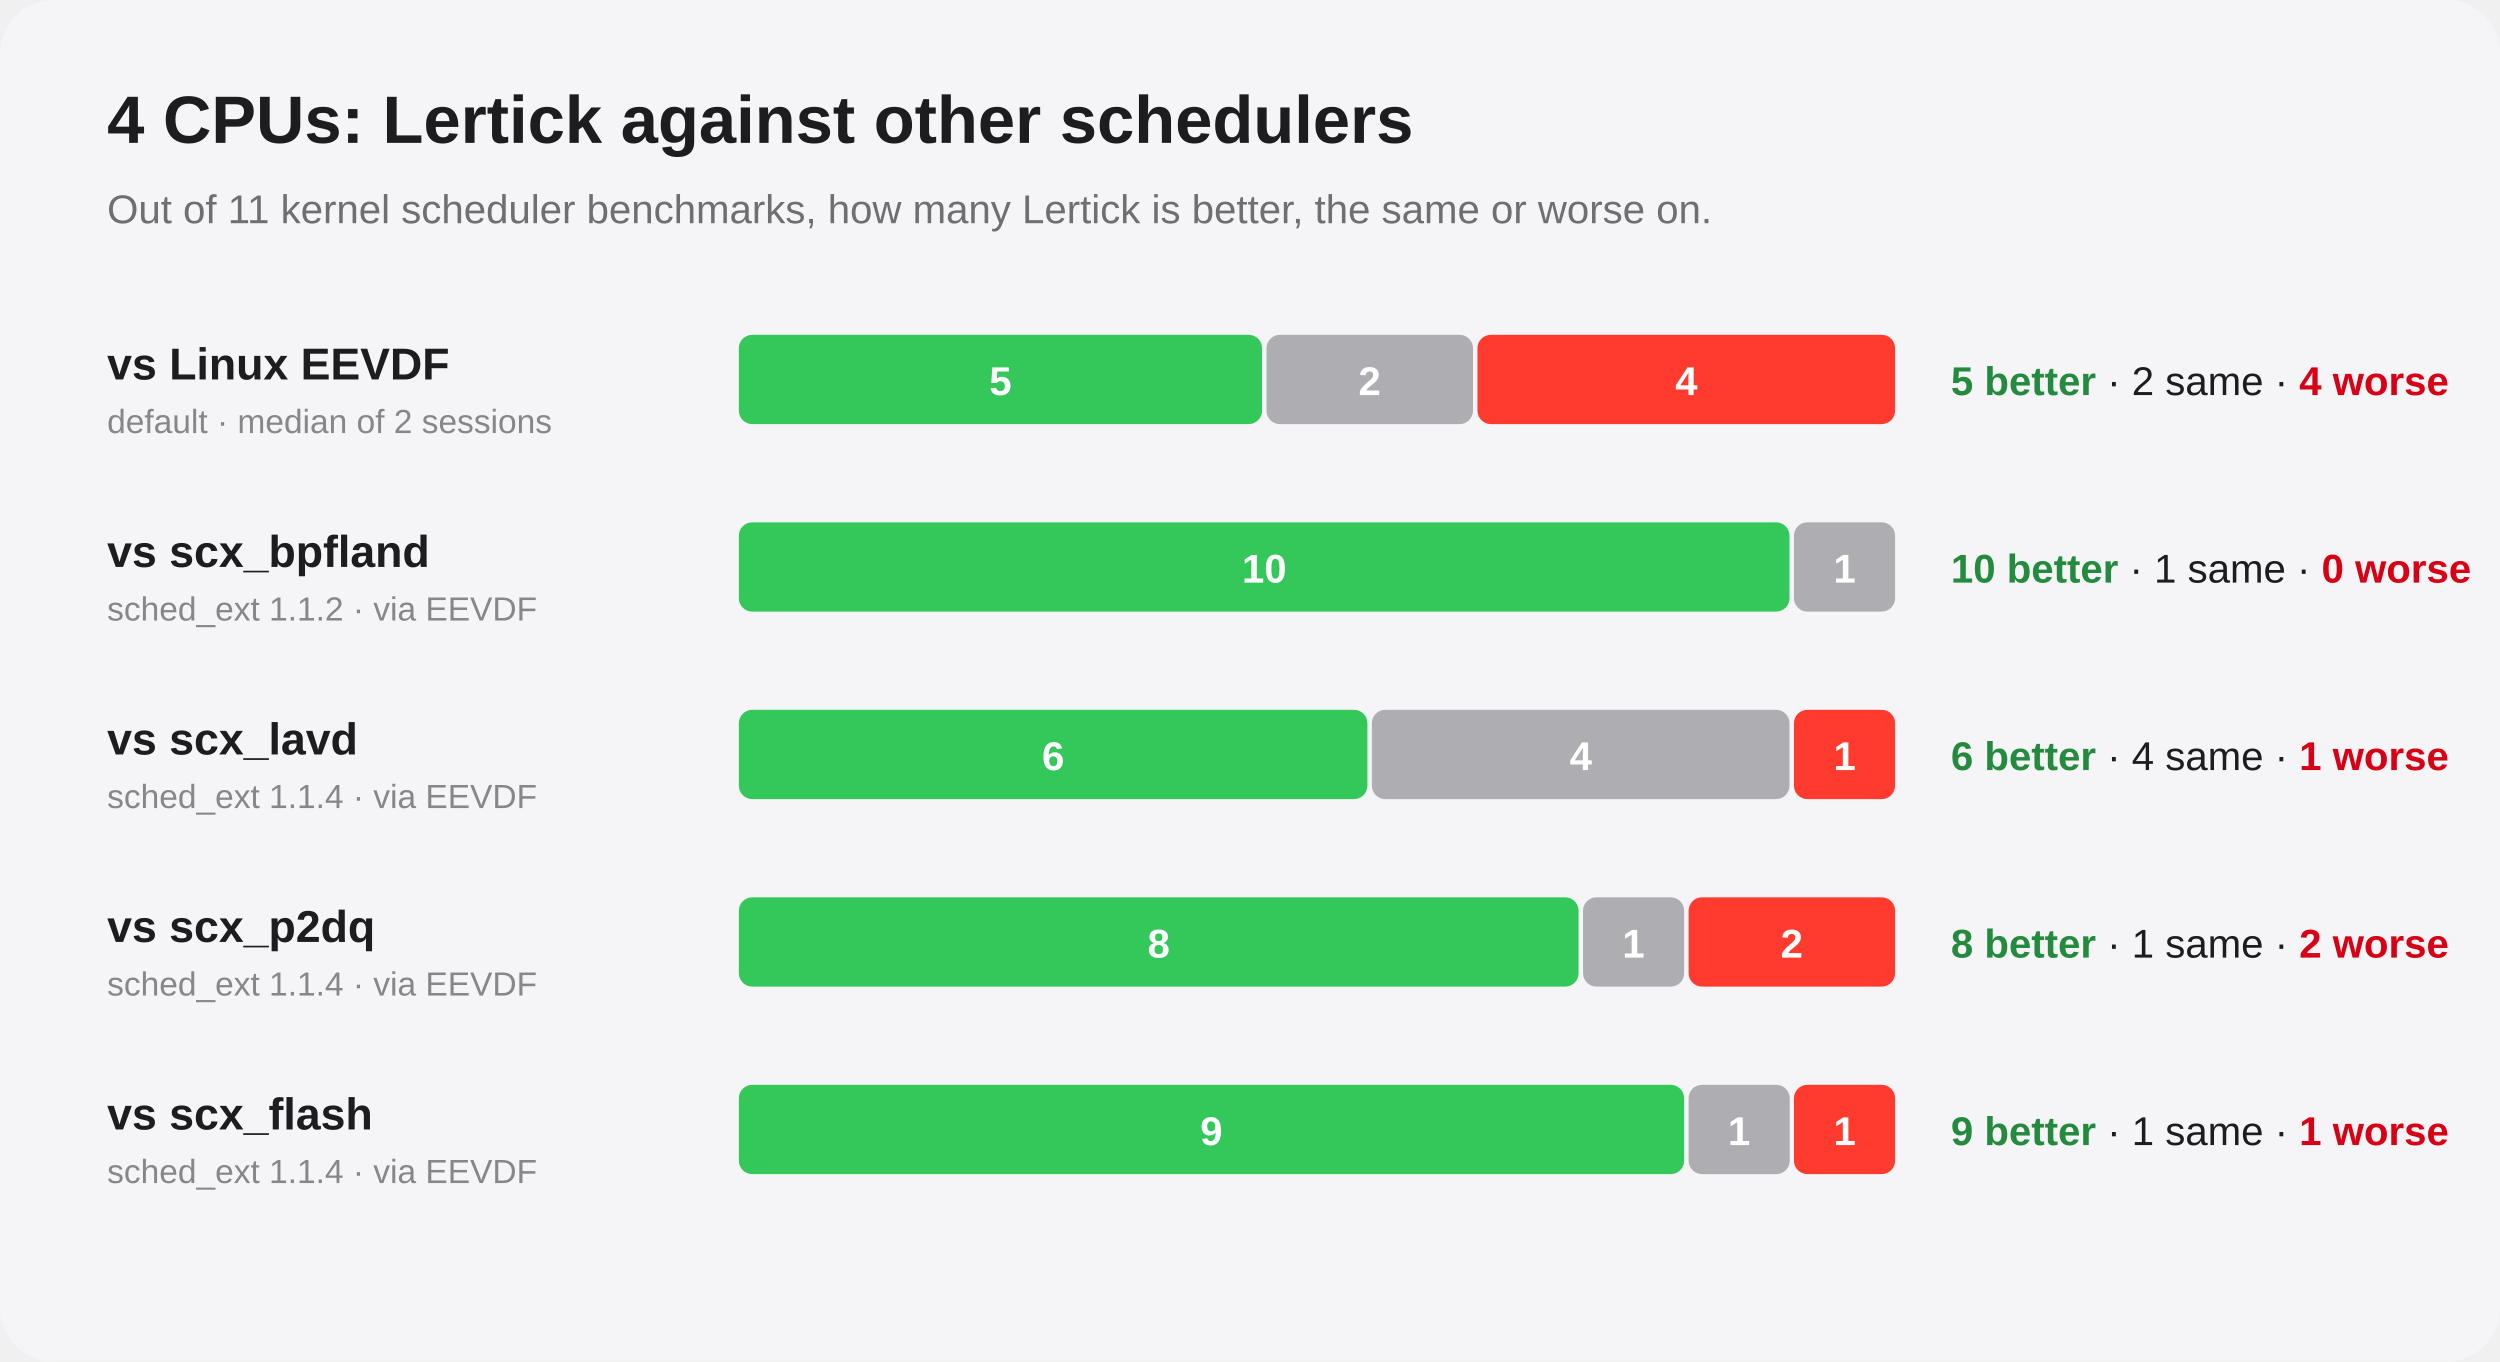
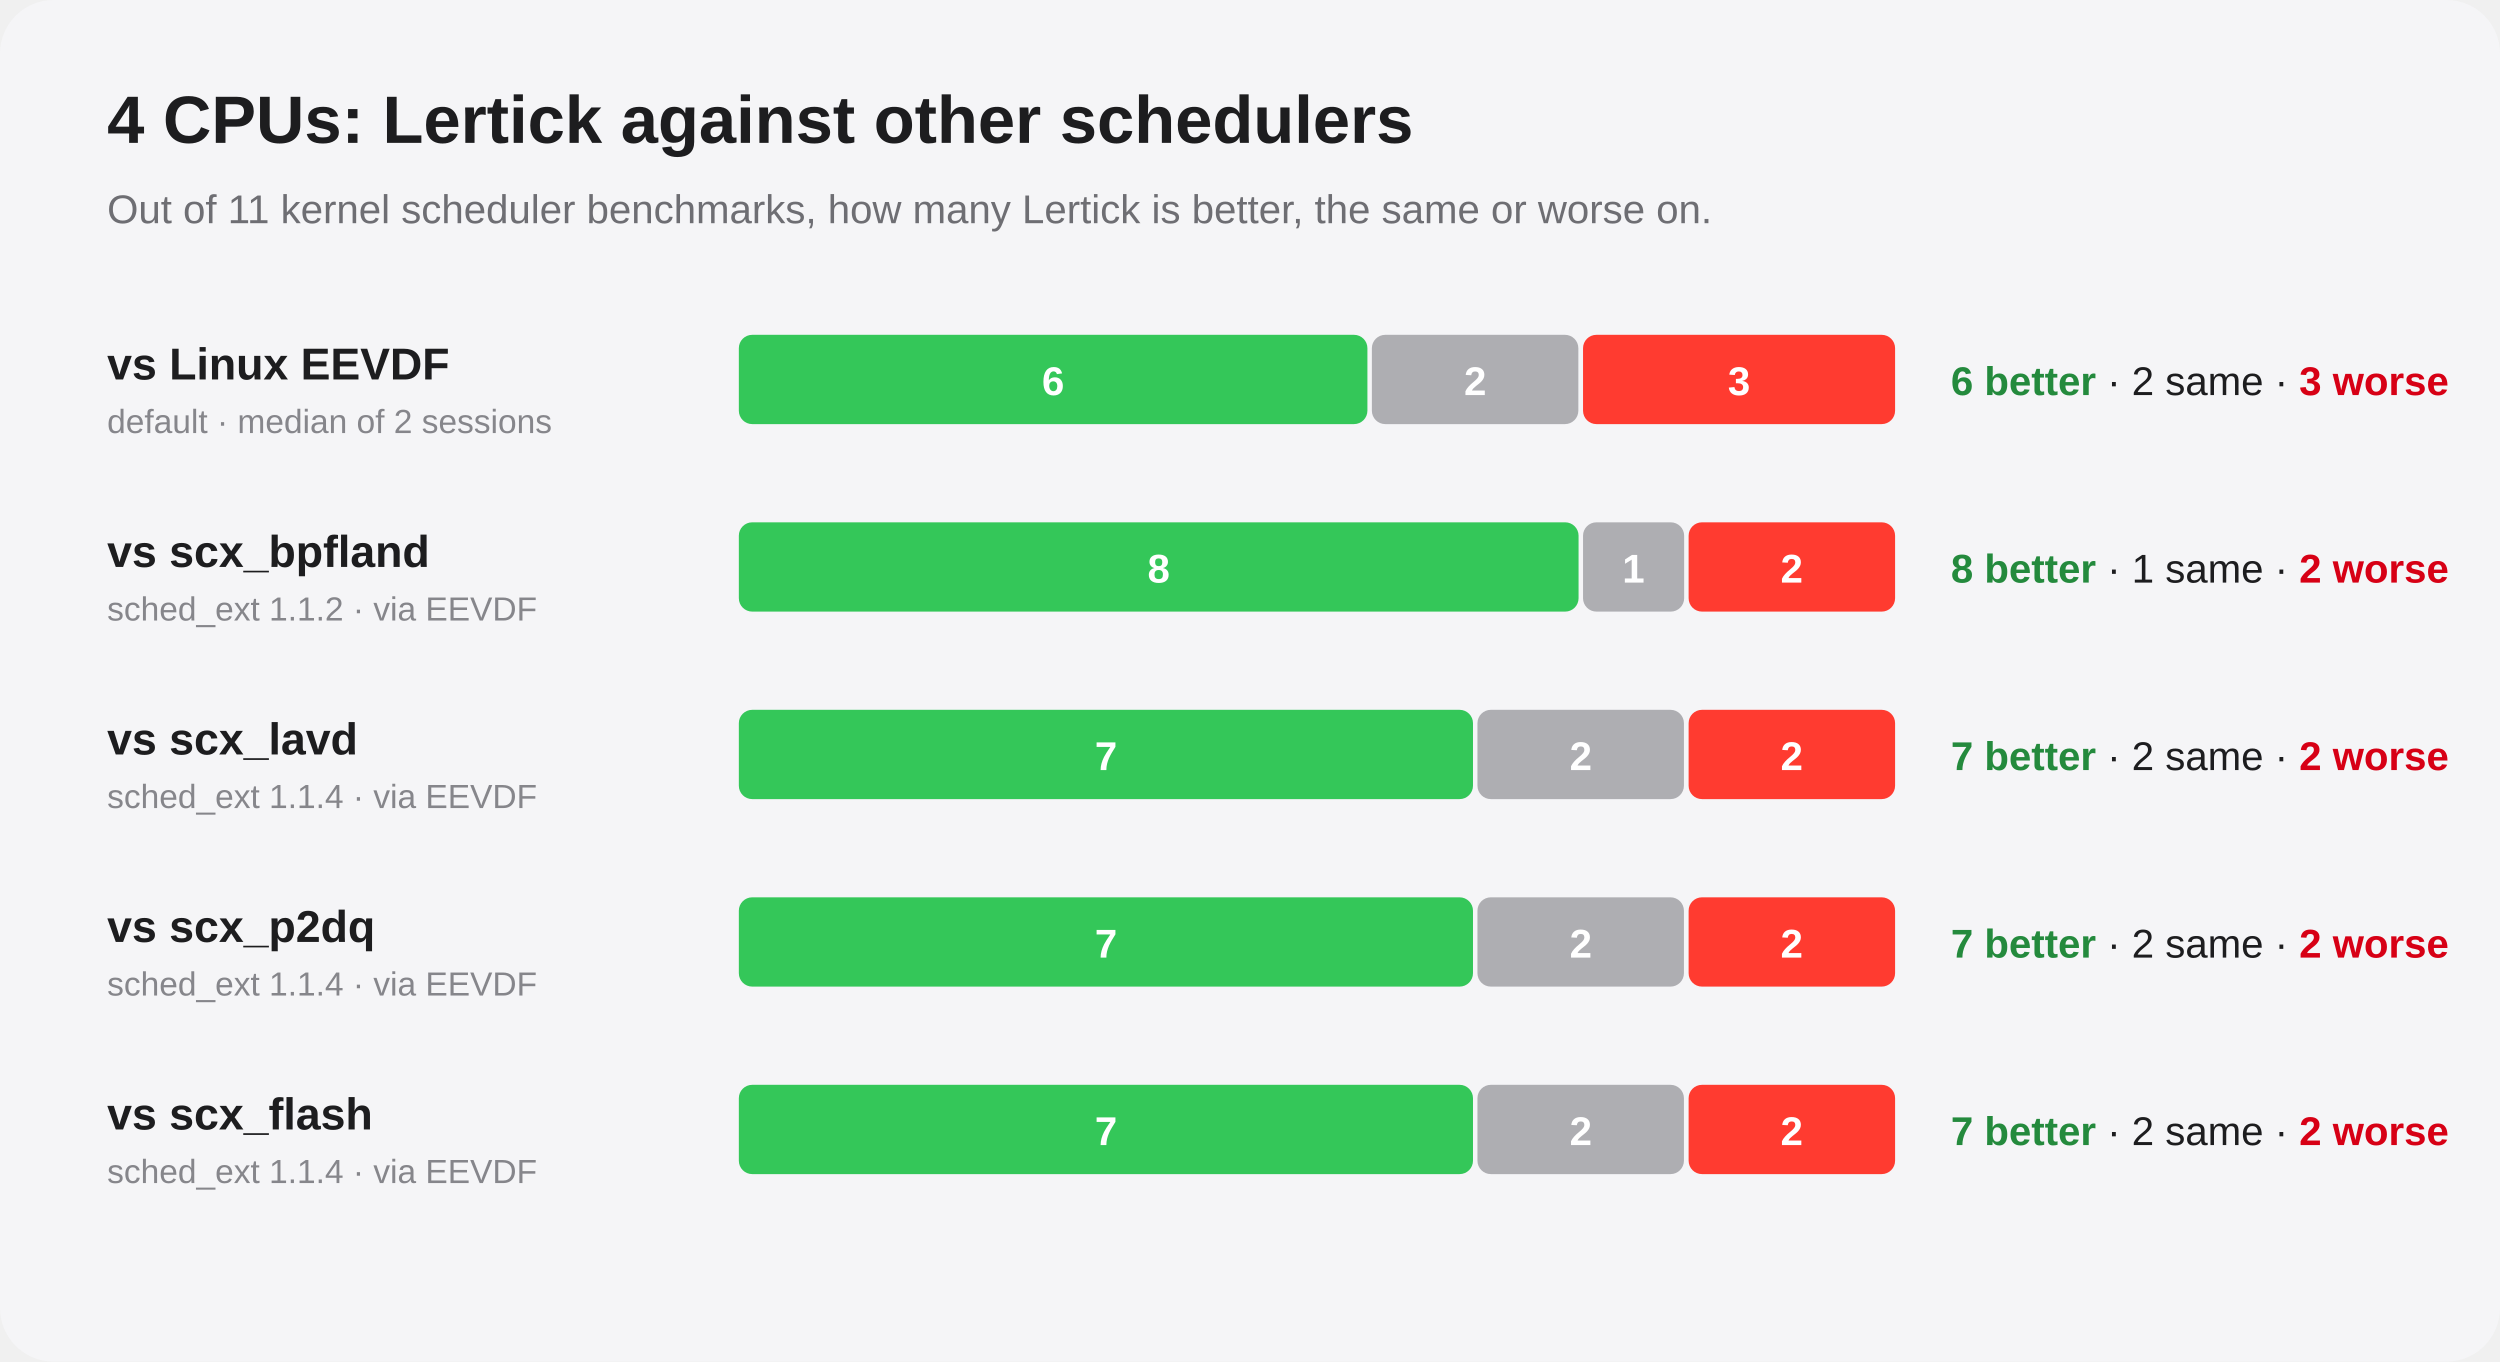
<svg xmlns="http://www.w3.org/2000/svg" width="1120" height="610" viewBox="0 0 1120 610" role="img" aria-labelledby="t d">
  <rect width="1120" height="610" rx="24" fill="#f5f5f7" />
  <text x="48" y="64" font-family="-apple-system,BlinkMacSystemFont,SF Pro Display,Segoe UI,Arial,sans-serif" font-size="30" font-weight="700" fill="#1d1d1f">4 CPUs: Lertick against other schedulers</text>
  <text x="48" y="100" font-family="-apple-system,BlinkMacSystemFont,SF Pro Display,Segoe UI,Arial,sans-serif" font-size="18" fill="#6e6e73">Out of 11 kernel scheduler benchmarks, how many Lertick is better, the same or worse on.</text>
  <text x="48" y="170" font-family="-apple-system,BlinkMacSystemFont,SF Pro Display,Segoe UI,Arial,sans-serif" font-size="20" font-weight="600" fill="#1d1d1f">vs Linux EEVDF</text>
  <text x="48" y="194" font-family="-apple-system,BlinkMacSystemFont,SF Pro Display,Segoe UI,Arial,sans-serif" font-size="15" fill="#86868b">default · median of 2 sessions</text>
-   <rect x="331.0" y="150" width="234.4" height="40" rx="6" fill="#34c759" />
-   <text x="448.2" y="177" text-anchor="middle" font-family="-apple-system,BlinkMacSystemFont,SF Pro Display,Segoe UI,Arial,sans-serif" font-size="18" font-weight="700" fill="#ffffff">5</text>
-   <rect x="567.4" y="150" width="92.5" height="40" rx="6" fill="#aeaeb2" />
-   <text x="613.6" y="177" text-anchor="middle" font-family="-apple-system,BlinkMacSystemFont,SF Pro Display,Segoe UI,Arial,sans-serif" font-size="18" font-weight="700" fill="#ffffff">2</text>
-   <rect x="661.9" y="150" width="187.1" height="40" rx="6" fill="#ff3b30" />
-   <text x="755.5" y="177" text-anchor="middle" font-family="-apple-system,BlinkMacSystemFont,SF Pro Display,Segoe UI,Arial,sans-serif" font-size="18" font-weight="700" fill="#ffffff">4</text>
+   <rect x="331.0" y="150" width="281.6" height="40" rx="6" fill="#34c759" />
+   <text x="471.8" y="177" text-anchor="middle" font-family="-apple-system,BlinkMacSystemFont,SF Pro Display,Segoe UI,Arial,sans-serif" font-size="18" font-weight="700" fill="#ffffff">6</text>
+   <rect x="614.6" y="150" width="92.5" height="40" rx="6" fill="#aeaeb2" />
+   <text x="660.9" y="177" text-anchor="middle" font-family="-apple-system,BlinkMacSystemFont,SF Pro Display,Segoe UI,Arial,sans-serif" font-size="18" font-weight="700" fill="#ffffff">2</text>
+   <rect x="709.2" y="150" width="139.8" height="40" rx="6" fill="#ff3b30" />
+   <text x="779.1" y="177" text-anchor="middle" font-family="-apple-system,BlinkMacSystemFont,SF Pro Display,Segoe UI,Arial,sans-serif" font-size="18" font-weight="700" fill="#ffffff">3</text>
  <text x="874" y="177" font-family="-apple-system,BlinkMacSystemFont,SF Pro Display,Segoe UI,Arial,sans-serif" font-size="18" fill="#1d1d1f">
-     <tspan fill="#248a3d" font-weight="700">5 better</tspan> · 2 same · <tspan fill="#d70015" font-weight="700">4 worse</tspan>
+     <tspan fill="#248a3d" font-weight="700">6 better</tspan> · 2 same · <tspan fill="#d70015" font-weight="700">3 worse</tspan>
  </text>
  <text x="48" y="254" font-family="-apple-system,BlinkMacSystemFont,SF Pro Display,Segoe UI,Arial,sans-serif" font-size="20" font-weight="600" fill="#1d1d1f">vs scx_bpfland</text>
  <text x="48" y="278" font-family="-apple-system,BlinkMacSystemFont,SF Pro Display,Segoe UI,Arial,sans-serif" font-size="15" fill="#86868b">sched_ext 1.1.2 · via EEVDF</text>
-   <rect x="331.0" y="234" width="470.7" height="40" rx="6" fill="#34c759" />
-   <text x="566.4" y="261" text-anchor="middle" font-family="-apple-system,BlinkMacSystemFont,SF Pro Display,Segoe UI,Arial,sans-serif" font-size="18" font-weight="700" fill="#ffffff">10</text>
-   <rect x="803.7" y="234" width="45.3" height="40" rx="6" fill="#aeaeb2" />
-   <text x="826.4" y="261" text-anchor="middle" font-family="-apple-system,BlinkMacSystemFont,SF Pro Display,Segoe UI,Arial,sans-serif" font-size="18" font-weight="700" fill="#ffffff">1</text>
+   <rect x="331.0" y="234" width="376.2" height="40" rx="6" fill="#34c759" />
+   <text x="519.1" y="261" text-anchor="middle" font-family="-apple-system,BlinkMacSystemFont,SF Pro Display,Segoe UI,Arial,sans-serif" font-size="18" font-weight="700" fill="#ffffff">8</text>
+   <rect x="709.2" y="234" width="45.3" height="40" rx="6" fill="#aeaeb2" />
+   <text x="731.8" y="261" text-anchor="middle" font-family="-apple-system,BlinkMacSystemFont,SF Pro Display,Segoe UI,Arial,sans-serif" font-size="18" font-weight="700" fill="#ffffff">1</text>
+   <rect x="756.5" y="234" width="92.5" height="40" rx="6" fill="#ff3b30" />
+   <text x="802.7" y="261" text-anchor="middle" font-family="-apple-system,BlinkMacSystemFont,SF Pro Display,Segoe UI,Arial,sans-serif" font-size="18" font-weight="700" fill="#ffffff">2</text>
  <text x="874" y="261" font-family="-apple-system,BlinkMacSystemFont,SF Pro Display,Segoe UI,Arial,sans-serif" font-size="18" fill="#1d1d1f">
-     <tspan fill="#248a3d" font-weight="700">10 better</tspan> · 1 same · <tspan fill="#d70015" font-weight="700">0 worse</tspan>
+     <tspan fill="#248a3d" font-weight="700">8 better</tspan> · 1 same · <tspan fill="#d70015" font-weight="700">2 worse</tspan>
  </text>
  <text x="48" y="338" font-family="-apple-system,BlinkMacSystemFont,SF Pro Display,Segoe UI,Arial,sans-serif" font-size="20" font-weight="600" fill="#1d1d1f">vs scx_lavd</text>
  <text x="48" y="362" font-family="-apple-system,BlinkMacSystemFont,SF Pro Display,Segoe UI,Arial,sans-serif" font-size="15" fill="#86868b">sched_ext 1.1.4 · via EEVDF</text>
-   <rect x="331.0" y="318" width="281.6" height="40" rx="6" fill="#34c759" />
-   <text x="471.8" y="345" text-anchor="middle" font-family="-apple-system,BlinkMacSystemFont,SF Pro Display,Segoe UI,Arial,sans-serif" font-size="18" font-weight="700" fill="#ffffff">6</text>
-   <rect x="614.6" y="318" width="187.1" height="40" rx="6" fill="#aeaeb2" />
-   <text x="708.2" y="345" text-anchor="middle" font-family="-apple-system,BlinkMacSystemFont,SF Pro Display,Segoe UI,Arial,sans-serif" font-size="18" font-weight="700" fill="#ffffff">4</text>
-   <rect x="803.7" y="318" width="45.3" height="40" rx="6" fill="#ff3b30" />
-   <text x="826.4" y="345" text-anchor="middle" font-family="-apple-system,BlinkMacSystemFont,SF Pro Display,Segoe UI,Arial,sans-serif" font-size="18" font-weight="700" fill="#ffffff">1</text>
+   <rect x="331.0" y="318" width="328.9" height="40" rx="6" fill="#34c759" />
+   <text x="495.5" y="345" text-anchor="middle" font-family="-apple-system,BlinkMacSystemFont,SF Pro Display,Segoe UI,Arial,sans-serif" font-size="18" font-weight="700" fill="#ffffff">7</text>
+   <rect x="661.9" y="318" width="92.5" height="40" rx="6" fill="#aeaeb2" />
+   <text x="708.2" y="345" text-anchor="middle" font-family="-apple-system,BlinkMacSystemFont,SF Pro Display,Segoe UI,Arial,sans-serif" font-size="18" font-weight="700" fill="#ffffff">2</text>
+   <rect x="756.5" y="318" width="92.5" height="40" rx="6" fill="#ff3b30" />
+   <text x="802.7" y="345" text-anchor="middle" font-family="-apple-system,BlinkMacSystemFont,SF Pro Display,Segoe UI,Arial,sans-serif" font-size="18" font-weight="700" fill="#ffffff">2</text>
  <text x="874" y="345" font-family="-apple-system,BlinkMacSystemFont,SF Pro Display,Segoe UI,Arial,sans-serif" font-size="18" fill="#1d1d1f">
-     <tspan fill="#248a3d" font-weight="700">6 better</tspan> · 4 same · <tspan fill="#d70015" font-weight="700">1 worse</tspan>
+     <tspan fill="#248a3d" font-weight="700">7 better</tspan> · 2 same · <tspan fill="#d70015" font-weight="700">2 worse</tspan>
  </text>
  <text x="48" y="422" font-family="-apple-system,BlinkMacSystemFont,SF Pro Display,Segoe UI,Arial,sans-serif" font-size="20" font-weight="600" fill="#1d1d1f">vs scx_p2dq</text>
  <text x="48" y="446" font-family="-apple-system,BlinkMacSystemFont,SF Pro Display,Segoe UI,Arial,sans-serif" font-size="15" fill="#86868b">sched_ext 1.1.4 · via EEVDF</text>
-   <rect x="331.0" y="402" width="376.2" height="40" rx="6" fill="#34c759" />
-   <text x="519.1" y="429" text-anchor="middle" font-family="-apple-system,BlinkMacSystemFont,SF Pro Display,Segoe UI,Arial,sans-serif" font-size="18" font-weight="700" fill="#ffffff">8</text>
-   <rect x="709.2" y="402" width="45.3" height="40" rx="6" fill="#aeaeb2" />
-   <text x="731.8" y="429" text-anchor="middle" font-family="-apple-system,BlinkMacSystemFont,SF Pro Display,Segoe UI,Arial,sans-serif" font-size="18" font-weight="700" fill="#ffffff">1</text>
+   <rect x="331.0" y="402" width="328.9" height="40" rx="6" fill="#34c759" />
+   <text x="495.5" y="429" text-anchor="middle" font-family="-apple-system,BlinkMacSystemFont,SF Pro Display,Segoe UI,Arial,sans-serif" font-size="18" font-weight="700" fill="#ffffff">7</text>
+   <rect x="661.9" y="402" width="92.5" height="40" rx="6" fill="#aeaeb2" />
+   <text x="708.2" y="429" text-anchor="middle" font-family="-apple-system,BlinkMacSystemFont,SF Pro Display,Segoe UI,Arial,sans-serif" font-size="18" font-weight="700" fill="#ffffff">2</text>
  <rect x="756.5" y="402" width="92.5" height="40" rx="6" fill="#ff3b30" />
  <text x="802.7" y="429" text-anchor="middle" font-family="-apple-system,BlinkMacSystemFont,SF Pro Display,Segoe UI,Arial,sans-serif" font-size="18" font-weight="700" fill="#ffffff">2</text>
  <text x="874" y="429" font-family="-apple-system,BlinkMacSystemFont,SF Pro Display,Segoe UI,Arial,sans-serif" font-size="18" fill="#1d1d1f">
-     <tspan fill="#248a3d" font-weight="700">8 better</tspan> · 1 same · <tspan fill="#d70015" font-weight="700">2 worse</tspan>
+     <tspan fill="#248a3d" font-weight="700">7 better</tspan> · 2 same · <tspan fill="#d70015" font-weight="700">2 worse</tspan>
  </text>
  <text x="48" y="506" font-family="-apple-system,BlinkMacSystemFont,SF Pro Display,Segoe UI,Arial,sans-serif" font-size="20" font-weight="600" fill="#1d1d1f">vs scx_flash</text>
  <text x="48" y="530" font-family="-apple-system,BlinkMacSystemFont,SF Pro Display,Segoe UI,Arial,sans-serif" font-size="15" fill="#86868b">sched_ext 1.1.4 · via EEVDF</text>
-   <rect x="331.0" y="486" width="423.5" height="40" rx="6" fill="#34c759" />
-   <text x="542.7" y="513" text-anchor="middle" font-family="-apple-system,BlinkMacSystemFont,SF Pro Display,Segoe UI,Arial,sans-serif" font-size="18" font-weight="700" fill="#ffffff">9</text>
-   <rect x="756.5" y="486" width="45.3" height="40" rx="6" fill="#aeaeb2" />
-   <text x="779.1" y="513" text-anchor="middle" font-family="-apple-system,BlinkMacSystemFont,SF Pro Display,Segoe UI,Arial,sans-serif" font-size="18" font-weight="700" fill="#ffffff">1</text>
-   <rect x="803.7" y="486" width="45.3" height="40" rx="6" fill="#ff3b30" />
-   <text x="826.4" y="513" text-anchor="middle" font-family="-apple-system,BlinkMacSystemFont,SF Pro Display,Segoe UI,Arial,sans-serif" font-size="18" font-weight="700" fill="#ffffff">1</text>
+   <rect x="331.0" y="486" width="328.9" height="40" rx="6" fill="#34c759" />
+   <text x="495.5" y="513" text-anchor="middle" font-family="-apple-system,BlinkMacSystemFont,SF Pro Display,Segoe UI,Arial,sans-serif" font-size="18" font-weight="700" fill="#ffffff">7</text>
+   <rect x="661.9" y="486" width="92.5" height="40" rx="6" fill="#aeaeb2" />
+   <text x="708.2" y="513" text-anchor="middle" font-family="-apple-system,BlinkMacSystemFont,SF Pro Display,Segoe UI,Arial,sans-serif" font-size="18" font-weight="700" fill="#ffffff">2</text>
+   <rect x="756.5" y="486" width="92.5" height="40" rx="6" fill="#ff3b30" />
+   <text x="802.7" y="513" text-anchor="middle" font-family="-apple-system,BlinkMacSystemFont,SF Pro Display,Segoe UI,Arial,sans-serif" font-size="18" font-weight="700" fill="#ffffff">2</text>
  <text x="874" y="513" font-family="-apple-system,BlinkMacSystemFont,SF Pro Display,Segoe UI,Arial,sans-serif" font-size="18" fill="#1d1d1f">
-     <tspan fill="#248a3d" font-weight="700">9 better</tspan> · 1 same · <tspan fill="#d70015" font-weight="700">1 worse</tspan>
+     <tspan fill="#248a3d" font-weight="700">7 better</tspan> · 2 same · <tspan fill="#d70015" font-weight="700">2 worse</tspan>
  </text>
</svg>
